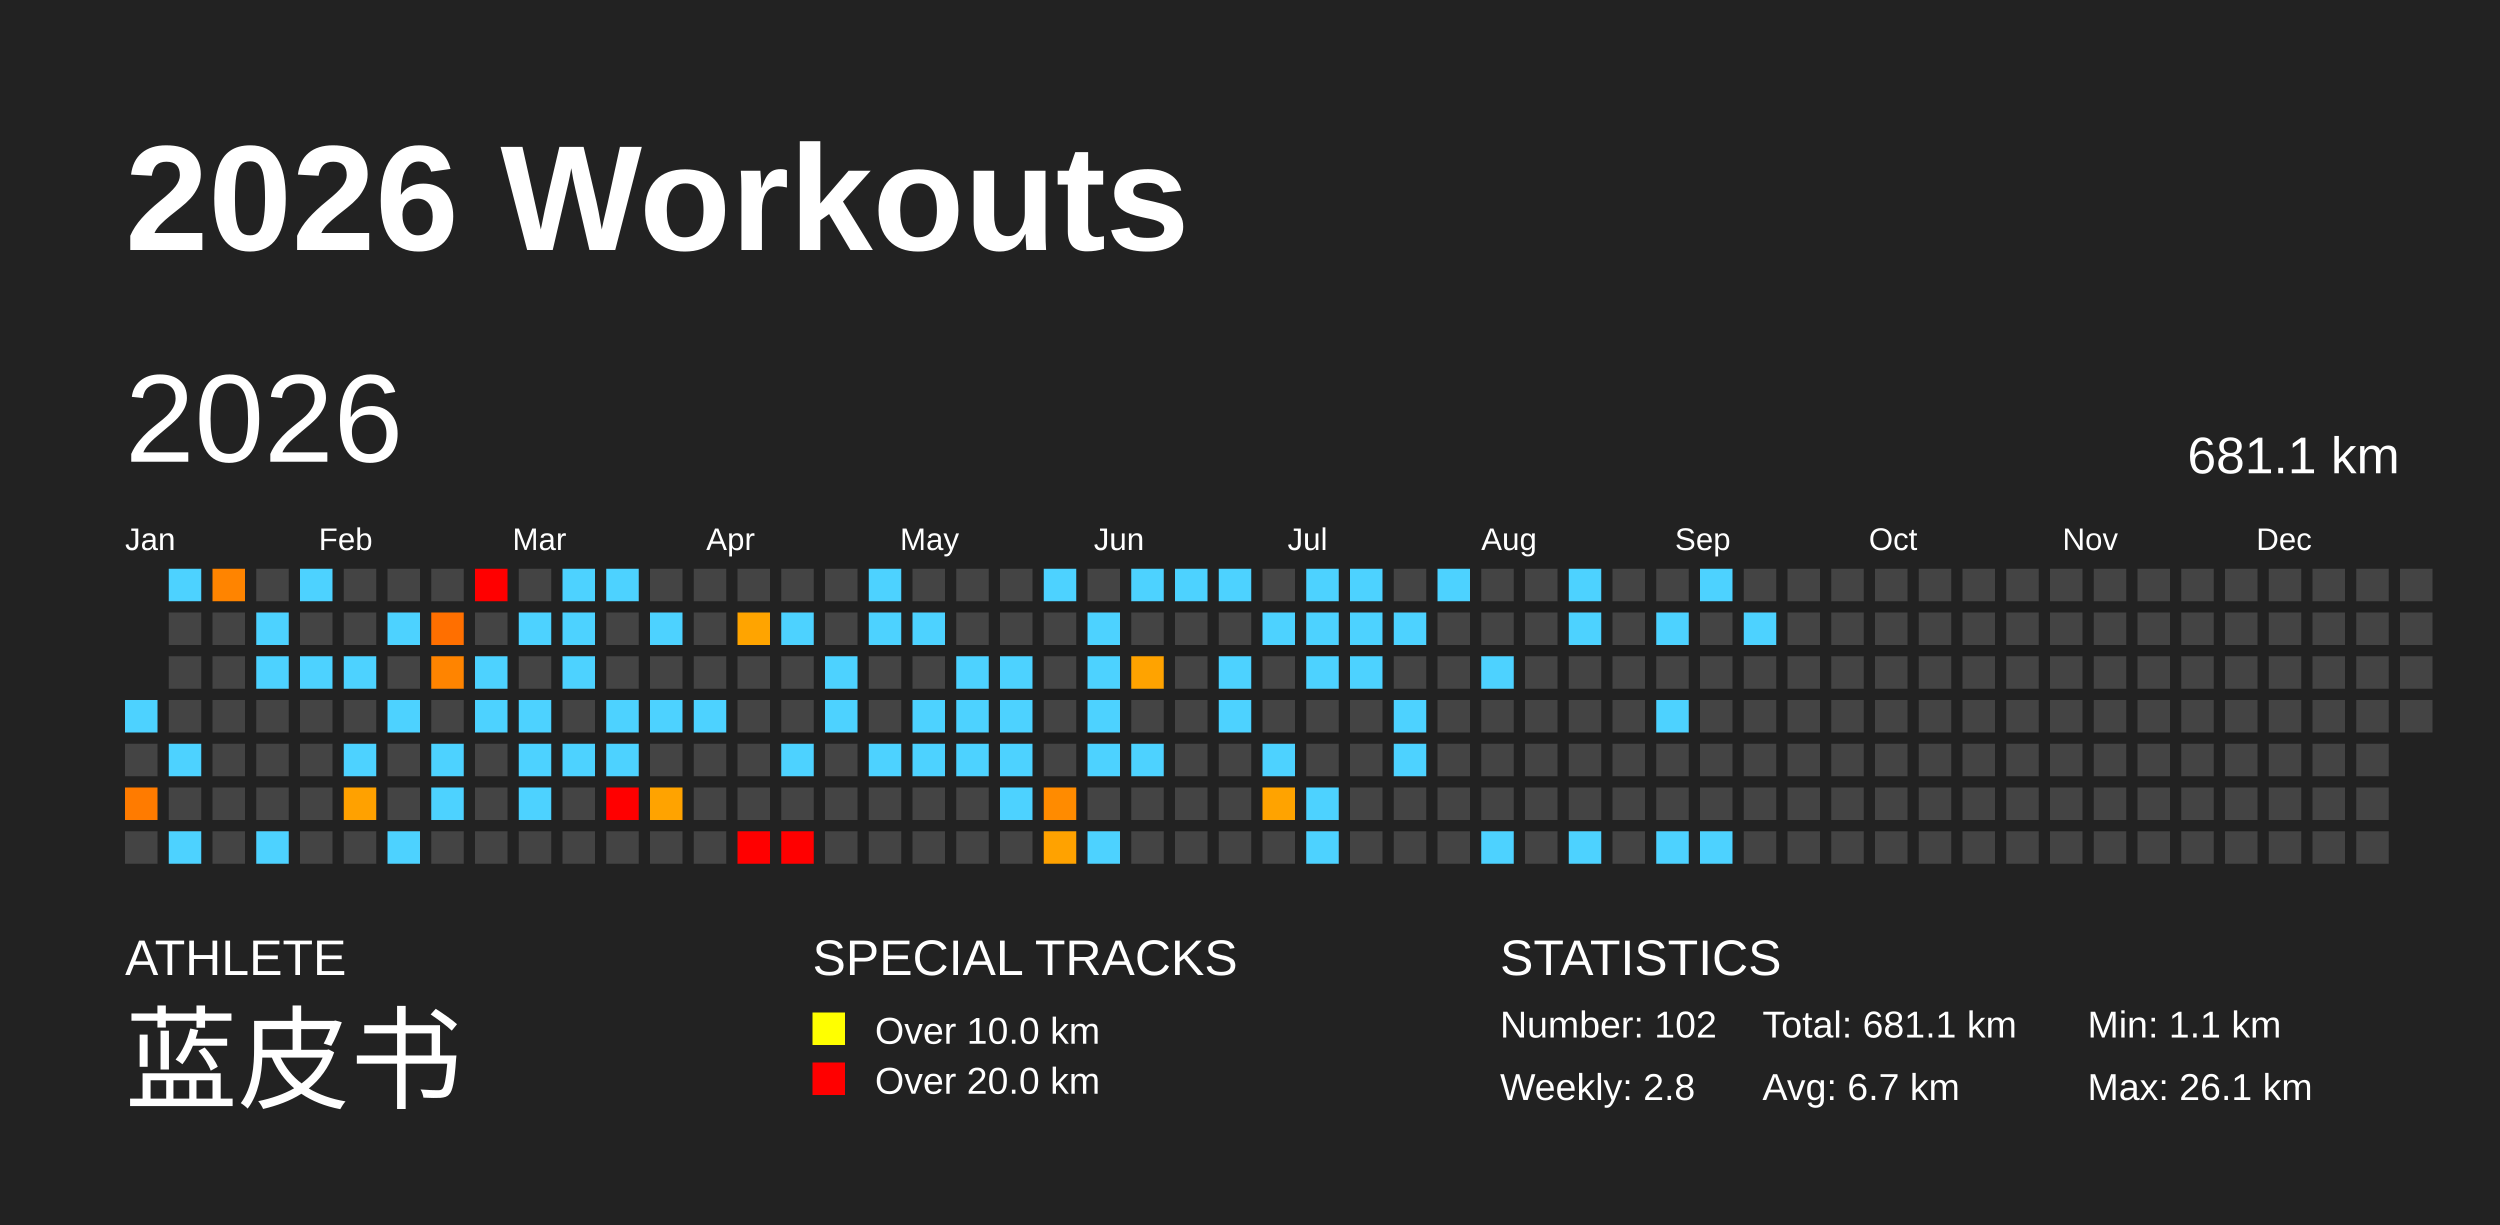
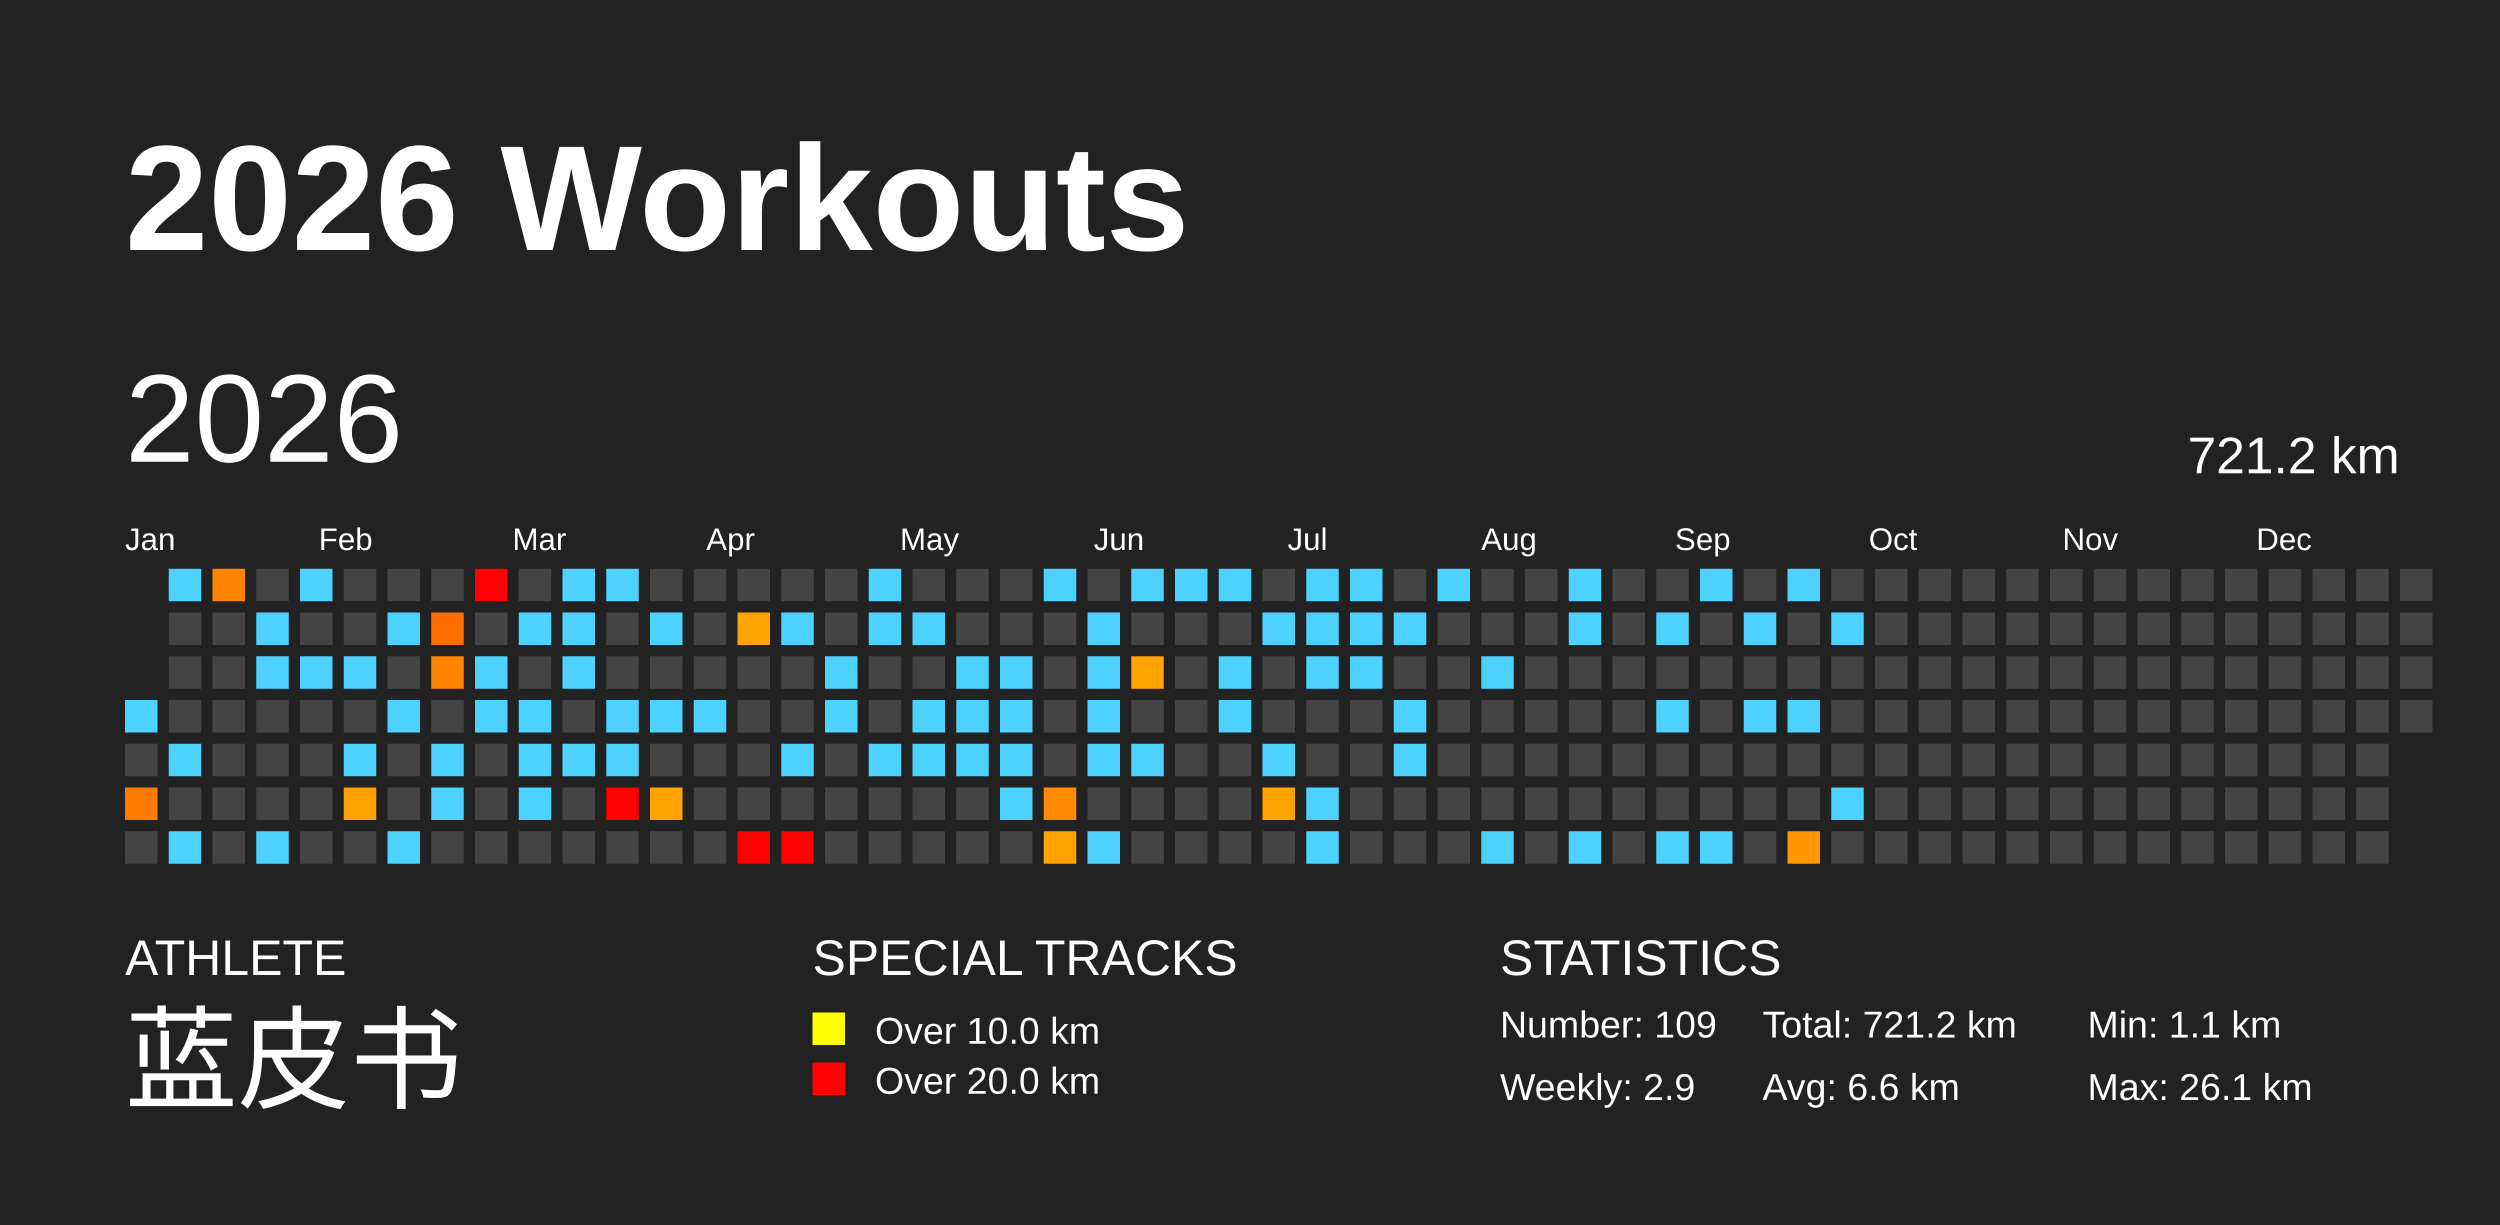
<svg xmlns="http://www.w3.org/2000/svg" baseProfile="full" height="98mm" version="1.1" viewBox="0,0,200,98" width="200mm">
  <defs />
  <rect fill="#222222" height="98" width="200" x="0" y="0" />
  <text fill="#FFFFFF" style="font-size:12px; font-family:Arial; font-weight:bold;" x="10" y="20">2026 Workouts</text>
  <text fill="#FFFFFF" style="font-size:4px; font-family:Arial" x="10" y="78">ATHLETE</text>
  <text fill="#FFFFFF" style="font-size:9px; font-family:Arial" x="10" y="88">蓝皮书</text>
  <text fill="#FFFFFF" style="font-size:4px; font-family:Arial" x="65" y="78">SPECIAL TRACKS</text>
  <rect fill="yellow" height="2.6" width="2.6" x="65" y="81" />
  <text fill="#FFFFFF" style="font-size:3px; font-family:Arial" x="70" y="83.5">Over 10.0 km</text>
  <rect fill="red" height="2.6" width="2.6" x="65" y="85" />
  <text fill="#FFFFFF" style="font-size:3px; font-family:Arial" x="70" y="87.5">Over 20.0 km</text>
  <text fill="#FFFFFF" style="font-size:4px; font-family:Arial" x="120" y="78">STATISTICS</text>
-   <text fill="#FFFFFF" style="font-size:3px; font-family:Arial" x="120" y="83">Number: 102</text>
-   <text fill="#FFFFFF" style="font-size:3px; font-family:Arial" x="120" y="88">Weekly: 2.8</text>
-   <text fill="#FFFFFF" style="font-size:3px; font-family:Arial" x="141" y="83">Total: 681.1 km</text>
-   <text fill="#FFFFFF" style="font-size:3px; font-family:Arial" x="141" y="88">Avg: 6.7 km</text>
+   <text fill="#FFFFFF" style="font-size:3px; font-family:Arial" x="120" y="83">Number: 109</text>
+   <text fill="#FFFFFF" style="font-size:3px; font-family:Arial" x="120" y="88">Weekly: 2.9</text>
+   <text fill="#FFFFFF" style="font-size:3px; font-family:Arial" x="141" y="83">Total: 721.2 km</text>
+   <text fill="#FFFFFF" style="font-size:3px; font-family:Arial" x="141" y="88">Avg: 6.6 km</text>
  <text fill="#FFFFFF" style="font-size:3px; font-family:Arial" x="167" y="83">Min: 1.1 km</text>
  <text fill="#FFFFFF" style="font-size:3px; font-family:Arial" x="167" y="88">Max: 26.1 km</text>
  <text dominant-baseline="hanging" fill="#FFFFFF" style="font-size:10.0px; font-family:Arial;" x="10" y="30">2026</text>
-   <text dominant-baseline="hanging" fill="#FFFFFF" style="font-size:4.125px; font-family:Arial;" x="175" y="35">681.1 km</text>
+   <text dominant-baseline="hanging" fill="#FFFFFF" style="font-size:4.125px; font-family:Arial;" x="175" y="35">721.2 km</text>
  <text fill="#FFFFFF" style="font-size:2.5px; font-family:Arial" x="10.0" y="44">Jan</text>
  <text fill="#FFFFFF" style="font-size:2.5px; font-family:Arial" x="25.5" y="44">Feb</text>
  <text fill="#FFFFFF" style="font-size:2.5px; font-family:Arial" x="41.0" y="44">Mar</text>
  <text fill="#FFFFFF" style="font-size:2.5px; font-family:Arial" x="56.5" y="44">Apr</text>
  <text fill="#FFFFFF" style="font-size:2.5px; font-family:Arial" x="72.0" y="44">May</text>
  <text fill="#FFFFFF" style="font-size:2.5px; font-family:Arial" x="87.5" y="44">Jun</text>
  <text fill="#FFFFFF" style="font-size:2.5px; font-family:Arial" x="103.0" y="44">Jul</text>
  <text fill="#FFFFFF" style="font-size:2.5px; font-family:Arial" x="118.5" y="44">Aug</text>
  <text fill="#FFFFFF" style="font-size:2.5px; font-family:Arial" x="134.0" y="44">Sep</text>
  <text fill="#FFFFFF" style="font-size:2.5px; font-family:Arial" x="149.5" y="44">Oct</text>
  <text fill="#FFFFFF" style="font-size:2.5px; font-family:Arial" x="165.0" y="44">Nov</text>
  <text fill="#FFFFFF" style="font-size:2.5px; font-family:Arial" x="180.5" y="44">Dec</text>
  <rect fill="#4dd2ff" height="2.6" width="2.6" x="10.0" y="56.0" />
  <rect fill="#444444" height="2.6" width="2.6" x="10.0" y="59.5" />
  <rect fill="#ff7b00" height="2.6" width="2.6" x="10.0" y="63.0" />
  <rect fill="#444444" height="2.6" width="2.6" x="10.0" y="66.5" />
  <rect fill="#4dd2ff" height="2.6" width="2.6" x="13.5" y="45.5" />
  <rect fill="#444444" height="2.6" width="2.6" x="13.5" y="49.0" />
  <rect fill="#444444" height="2.6" width="2.6" x="13.5" y="52.5" />
  <rect fill="#444444" height="2.6" width="2.6" x="13.5" y="56.0" />
  <rect fill="#4dd2ff" height="2.6" width="2.6" x="13.5" y="59.5" />
  <rect fill="#444444" height="2.6" width="2.6" x="13.5" y="63.0" />
  <rect fill="#4dd2ff" height="2.6" width="2.6" x="13.5" y="66.5" />
  <rect fill="#ff8400" height="2.6" width="2.6" x="17.0" y="45.5" />
  <rect fill="#444444" height="2.6" width="2.6" x="17.0" y="49.0" />
  <rect fill="#444444" height="2.6" width="2.6" x="17.0" y="52.5" />
  <rect fill="#444444" height="2.6" width="2.6" x="17.0" y="56.0" />
  <rect fill="#444444" height="2.6" width="2.6" x="17.0" y="59.5" />
  <rect fill="#444444" height="2.6" width="2.6" x="17.0" y="63.0" />
  <rect fill="#444444" height="2.6" width="2.6" x="17.0" y="66.5" />
  <rect fill="#444444" height="2.6" width="2.6" x="20.5" y="45.5" />
  <rect fill="#4dd2ff" height="2.6" width="2.6" x="20.5" y="49.0" />
  <rect fill="#4dd2ff" height="2.6" width="2.6" x="20.5" y="52.5" />
  <rect fill="#444444" height="2.6" width="2.6" x="20.5" y="56.0" />
  <rect fill="#444444" height="2.6" width="2.6" x="20.5" y="59.5" />
  <rect fill="#444444" height="2.6" width="2.6" x="20.5" y="63.0" />
  <rect fill="#4dd2ff" height="2.6" width="2.6" x="20.5" y="66.5" />
  <rect fill="#4dd2ff" height="2.6" width="2.6" x="24.0" y="45.5" />
  <rect fill="#444444" height="2.6" width="2.6" x="24.0" y="49.0" />
  <rect fill="#4dd2ff" height="2.6" width="2.6" x="24.0" y="52.5" />
  <rect fill="#444444" height="2.6" width="2.6" x="24.0" y="56.0" />
  <rect fill="#444444" height="2.6" width="2.6" x="24.0" y="59.5" />
  <rect fill="#444444" height="2.6" width="2.6" x="24.0" y="63.0" />
  <rect fill="#444444" height="2.6" width="2.6" x="24.0" y="66.5" />
  <rect fill="#444444" height="2.6" width="2.6" x="27.5" y="45.5" />
  <rect fill="#444444" height="2.6" width="2.6" x="27.5" y="49.0" />
  <rect fill="#4dd2ff" height="2.6" width="2.6" x="27.5" y="52.5" />
  <rect fill="#444444" height="2.6" width="2.6" x="27.5" y="56.0" />
  <rect fill="#4dd2ff" height="2.6" width="2.6" x="27.5" y="59.5" />
  <rect fill="#ffa100" height="2.6" width="2.6" x="27.5" y="63.0" />
  <rect fill="#444444" height="2.6" width="2.6" x="27.5" y="66.5" />
  <rect fill="#444444" height="2.6" width="2.6" x="31.0" y="45.5" />
  <rect fill="#4dd2ff" height="2.6" width="2.6" x="31.0" y="49.0" />
  <rect fill="#444444" height="2.6" width="2.6" x="31.0" y="52.5" />
  <rect fill="#4dd2ff" height="2.6" width="2.6" x="31.0" y="56.0" />
  <rect fill="#444444" height="2.6" width="2.6" x="31.0" y="59.5" />
  <rect fill="#444444" height="2.6" width="2.6" x="31.0" y="63.0" />
  <rect fill="#4dd2ff" height="2.6" width="2.6" x="31.0" y="66.5" />
  <rect fill="#444444" height="2.6" width="2.6" x="34.5" y="45.5" />
  <rect fill="#ff6f00" height="2.6" width="2.6" x="34.5" y="49.0" />
  <rect fill="#ff8400" height="2.6" width="2.6" x="34.5" y="52.5" />
  <rect fill="#444444" height="2.6" width="2.6" x="34.5" y="56.0" />
  <rect fill="#4dd2ff" height="2.6" width="2.6" x="34.5" y="59.5" />
  <rect fill="#4dd2ff" height="2.6" width="2.6" x="34.5" y="63.0" />
  <rect fill="#444444" height="2.6" width="2.6" x="34.5" y="66.5" />
  <rect fill="red" height="2.6" width="2.6" x="38.0" y="45.5" />
  <rect fill="#444444" height="2.6" width="2.6" x="38.0" y="49.0" />
  <rect fill="#4dd2ff" height="2.6" width="2.6" x="38.0" y="52.5" />
  <rect fill="#4dd2ff" height="2.6" width="2.6" x="38.0" y="56.0" />
  <rect fill="#444444" height="2.6" width="2.6" x="38.0" y="59.5" />
  <rect fill="#444444" height="2.6" width="2.6" x="38.0" y="63.0" />
  <rect fill="#444444" height="2.6" width="2.6" x="38.0" y="66.5" />
  <rect fill="#444444" height="2.6" width="2.6" x="41.5" y="45.5" />
  <rect fill="#4dd2ff" height="2.6" width="2.6" x="41.5" y="49.0" />
  <rect fill="#444444" height="2.6" width="2.6" x="41.5" y="52.5" />
  <rect fill="#4dd2ff" height="2.6" width="2.6" x="41.5" y="56.0" />
  <rect fill="#4dd2ff" height="2.6" width="2.6" x="41.5" y="59.5" />
  <rect fill="#4dd2ff" height="2.6" width="2.6" x="41.5" y="63.0" />
  <rect fill="#444444" height="2.6" width="2.6" x="41.5" y="66.5" />
  <rect fill="#4dd2ff" height="2.6" width="2.6" x="45.0" y="45.5" />
  <rect fill="#4dd2ff" height="2.6" width="2.6" x="45.0" y="49.0" />
  <rect fill="#4dd2ff" height="2.6" width="2.6" x="45.0" y="52.5" />
  <rect fill="#444444" height="2.6" width="2.6" x="45.0" y="56.0" />
  <rect fill="#4dd2ff" height="2.6" width="2.6" x="45.0" y="59.5" />
  <rect fill="#444444" height="2.6" width="2.6" x="45.0" y="63.0" />
  <rect fill="#444444" height="2.6" width="2.6" x="45.0" y="66.5" />
  <rect fill="#4dd2ff" height="2.6" width="2.6" x="48.5" y="45.5" />
  <rect fill="#444444" height="2.6" width="2.6" x="48.5" y="49.0" />
  <rect fill="#444444" height="2.6" width="2.6" x="48.5" y="52.5" />
  <rect fill="#4dd2ff" height="2.6" width="2.6" x="48.5" y="56.0" />
  <rect fill="#4dd2ff" height="2.6" width="2.6" x="48.5" y="59.5" />
  <rect fill="red" height="2.6" width="2.6" x="48.5" y="63.0" />
  <rect fill="#444444" height="2.6" width="2.6" x="48.5" y="66.5" />
  <rect fill="#444444" height="2.6" width="2.6" x="52.0" y="45.5" />
  <rect fill="#4dd2ff" height="2.6" width="2.6" x="52.0" y="49.0" />
  <rect fill="#444444" height="2.6" width="2.6" x="52.0" y="52.5" />
  <rect fill="#4dd2ff" height="2.6" width="2.6" x="52.0" y="56.0" />
  <rect fill="#444444" height="2.6" width="2.6" x="52.0" y="59.5" />
  <rect fill="#ffa300" height="2.6" width="2.6" x="52.0" y="63.0" />
  <rect fill="#444444" height="2.6" width="2.6" x="52.0" y="66.5" />
  <rect fill="#444444" height="2.6" width="2.6" x="55.5" y="45.5" />
  <rect fill="#444444" height="2.6" width="2.6" x="55.5" y="49.0" />
  <rect fill="#444444" height="2.6" width="2.6" x="55.5" y="52.5" />
  <rect fill="#4dd2ff" height="2.6" width="2.6" x="55.5" y="56.0" />
  <rect fill="#444444" height="2.6" width="2.6" x="55.5" y="59.5" />
  <rect fill="#444444" height="2.6" width="2.6" x="55.5" y="63.0" />
  <rect fill="#444444" height="2.6" width="2.6" x="55.5" y="66.5" />
  <rect fill="#444444" height="2.6" width="2.6" x="59.0" y="45.5" />
  <rect fill="#ffa400" height="2.6" width="2.6" x="59.0" y="49.0" />
  <rect fill="#444444" height="2.6" width="2.6" x="59.0" y="52.5" />
  <rect fill="#444444" height="2.6" width="2.6" x="59.0" y="56.0" />
  <rect fill="#444444" height="2.6" width="2.6" x="59.0" y="59.5" />
  <rect fill="#444444" height="2.6" width="2.6" x="59.0" y="63.0" />
  <rect fill="red" height="2.6" width="2.6" x="59.0" y="66.5" />
  <rect fill="#444444" height="2.6" width="2.6" x="62.5" y="45.5" />
  <rect fill="#4dd2ff" height="2.6" width="2.6" x="62.5" y="49.0" />
  <rect fill="#444444" height="2.6" width="2.6" x="62.5" y="52.5" />
  <rect fill="#444444" height="2.6" width="2.6" x="62.5" y="56.0" />
  <rect fill="#4dd2ff" height="2.6" width="2.6" x="62.5" y="59.5" />
  <rect fill="#444444" height="2.6" width="2.6" x="62.5" y="63.0" />
  <rect fill="red" height="2.6" width="2.6" x="62.5" y="66.5" />
  <rect fill="#444444" height="2.6" width="2.6" x="66.0" y="45.5" />
  <rect fill="#444444" height="2.6" width="2.6" x="66.0" y="49.0" />
  <rect fill="#4dd2ff" height="2.6" width="2.6" x="66.0" y="52.5" />
  <rect fill="#4dd2ff" height="2.6" width="2.6" x="66.0" y="56.0" />
  <rect fill="#444444" height="2.6" width="2.6" x="66.0" y="59.5" />
  <rect fill="#444444" height="2.6" width="2.6" x="66.0" y="63.0" />
  <rect fill="#444444" height="2.6" width="2.6" x="66.0" y="66.5" />
  <rect fill="#4dd2ff" height="2.6" width="2.6" x="69.5" y="45.5" />
  <rect fill="#4dd2ff" height="2.6" width="2.6" x="69.5" y="49.0" />
  <rect fill="#444444" height="2.6" width="2.6" x="69.5" y="52.5" />
  <rect fill="#444444" height="2.6" width="2.6" x="69.5" y="56.0" />
  <rect fill="#4dd2ff" height="2.6" width="2.6" x="69.5" y="59.5" />
  <rect fill="#444444" height="2.6" width="2.6" x="69.5" y="63.0" />
  <rect fill="#444444" height="2.6" width="2.6" x="69.5" y="66.5" />
  <rect fill="#444444" height="2.6" width="2.6" x="73.0" y="45.5" />
  <rect fill="#4dd2ff" height="2.6" width="2.6" x="73.0" y="49.0" />
  <rect fill="#444444" height="2.6" width="2.6" x="73.0" y="52.5" />
  <rect fill="#4dd2ff" height="2.6" width="2.6" x="73.0" y="56.0" />
  <rect fill="#4dd2ff" height="2.6" width="2.6" x="73.0" y="59.5" />
  <rect fill="#444444" height="2.6" width="2.6" x="73.0" y="63.0" />
  <rect fill="#444444" height="2.6" width="2.6" x="73.0" y="66.5" />
  <rect fill="#444444" height="2.6" width="2.6" x="76.5" y="45.5" />
  <rect fill="#444444" height="2.6" width="2.6" x="76.5" y="49.0" />
  <rect fill="#4dd2ff" height="2.6" width="2.6" x="76.5" y="52.5" />
  <rect fill="#4dd2ff" height="2.6" width="2.6" x="76.5" y="56.0" />
  <rect fill="#4dd2ff" height="2.6" width="2.6" x="76.5" y="59.5" />
  <rect fill="#444444" height="2.6" width="2.6" x="76.5" y="63.0" />
  <rect fill="#444444" height="2.6" width="2.6" x="76.5" y="66.5" />
  <rect fill="#444444" height="2.6" width="2.6" x="80.0" y="45.5" />
  <rect fill="#444444" height="2.6" width="2.6" x="80.0" y="49.0" />
  <rect fill="#4dd2ff" height="2.6" width="2.6" x="80.0" y="52.5" />
  <rect fill="#4dd2ff" height="2.6" width="2.6" x="80.0" y="56.0" />
  <rect fill="#4dd2ff" height="2.6" width="2.6" x="80.0" y="59.5" />
  <rect fill="#4dd2ff" height="2.6" width="2.6" x="80.0" y="63.0" />
  <rect fill="#444444" height="2.6" width="2.6" x="80.0" y="66.5" />
  <rect fill="#4dd2ff" height="2.6" width="2.6" x="83.5" y="45.5" />
  <rect fill="#444444" height="2.6" width="2.6" x="83.5" y="49.0" />
  <rect fill="#444444" height="2.6" width="2.6" x="83.5" y="52.5" />
  <rect fill="#444444" height="2.6" width="2.6" x="83.5" y="56.0" />
  <rect fill="#444444" height="2.6" width="2.6" x="83.5" y="59.5" />
  <rect fill="#ff8b00" height="2.6" width="2.6" x="83.5" y="63.0" />
  <rect fill="#ffa200" height="2.6" width="2.6" x="83.5" y="66.5" />
  <rect fill="#444444" height="2.6" width="2.6" x="87.0" y="45.5" />
  <rect fill="#4dd2ff" height="2.6" width="2.6" x="87.0" y="49.0" />
  <rect fill="#4dd2ff" height="2.6" width="2.6" x="87.0" y="52.5" />
  <rect fill="#4dd2ff" height="2.6" width="2.6" x="87.0" y="56.0" />
  <rect fill="#4dd2ff" height="2.6" width="2.6" x="87.0" y="59.5" />
  <rect fill="#444444" height="2.6" width="2.6" x="87.0" y="63.0" />
  <rect fill="#4dd2ff" height="2.6" width="2.6" x="87.0" y="66.5" />
  <rect fill="#4dd2ff" height="2.6" width="2.6" x="90.5" y="45.5" />
  <rect fill="#444444" height="2.6" width="2.6" x="90.5" y="49.0" />
  <rect fill="#ffa300" height="2.6" width="2.6" x="90.5" y="52.5" />
  <rect fill="#444444" height="2.6" width="2.6" x="90.5" y="56.0" />
  <rect fill="#4dd2ff" height="2.6" width="2.6" x="90.5" y="59.5" />
  <rect fill="#444444" height="2.6" width="2.6" x="90.5" y="63.0" />
  <rect fill="#444444" height="2.6" width="2.6" x="90.5" y="66.5" />
  <rect fill="#4dd2ff" height="2.6" width="2.6" x="94.0" y="45.5" />
  <rect fill="#444444" height="2.6" width="2.6" x="94.0" y="49.0" />
  <rect fill="#444444" height="2.6" width="2.6" x="94.0" y="52.5" />
  <rect fill="#444444" height="2.6" width="2.6" x="94.0" y="56.0" />
  <rect fill="#444444" height="2.6" width="2.6" x="94.0" y="59.5" />
  <rect fill="#444444" height="2.6" width="2.6" x="94.0" y="63.0" />
  <rect fill="#444444" height="2.6" width="2.6" x="94.0" y="66.5" />
  <rect fill="#4dd2ff" height="2.6" width="2.6" x="97.5" y="45.5" />
  <rect fill="#444444" height="2.6" width="2.6" x="97.5" y="49.0" />
  <rect fill="#4dd2ff" height="2.6" width="2.6" x="97.5" y="52.5" />
  <rect fill="#4dd2ff" height="2.6" width="2.6" x="97.5" y="56.0" />
  <rect fill="#444444" height="2.6" width="2.6" x="97.5" y="59.5" />
  <rect fill="#444444" height="2.6" width="2.6" x="97.5" y="63.0" />
  <rect fill="#444444" height="2.6" width="2.6" x="97.5" y="66.5" />
  <rect fill="#444444" height="2.6" width="2.6" x="101.0" y="45.5" />
  <rect fill="#4dd2ff" height="2.6" width="2.6" x="101.0" y="49.0" />
  <rect fill="#444444" height="2.6" width="2.6" x="101.0" y="52.5" />
  <rect fill="#444444" height="2.6" width="2.6" x="101.0" y="56.0" />
  <rect fill="#4dd2ff" height="2.6" width="2.6" x="101.0" y="59.5" />
  <rect fill="#ffa300" height="2.6" width="2.6" x="101.0" y="63.0" />
  <rect fill="#444444" height="2.6" width="2.6" x="101.0" y="66.5" />
  <rect fill="#4dd2ff" height="2.6" width="2.6" x="104.5" y="45.5" />
  <rect fill="#4dd2ff" height="2.6" width="2.6" x="104.5" y="49.0" />
  <rect fill="#4dd2ff" height="2.6" width="2.6" x="104.5" y="52.5" />
  <rect fill="#444444" height="2.6" width="2.6" x="104.5" y="56.0" />
  <rect fill="#444444" height="2.6" width="2.6" x="104.5" y="59.5" />
  <rect fill="#4dd2ff" height="2.6" width="2.6" x="104.5" y="63.0" />
  <rect fill="#4dd2ff" height="2.6" width="2.6" x="104.5" y="66.5" />
  <rect fill="#4dd2ff" height="2.6" width="2.6" x="108.0" y="45.5" />
  <rect fill="#4dd2ff" height="2.6" width="2.6" x="108.0" y="49.0" />
  <rect fill="#4dd2ff" height="2.6" width="2.6" x="108.0" y="52.5" />
  <rect fill="#444444" height="2.6" width="2.6" x="108.0" y="56.0" />
  <rect fill="#444444" height="2.6" width="2.6" x="108.0" y="59.5" />
  <rect fill="#444444" height="2.6" width="2.6" x="108.0" y="63.0" />
  <rect fill="#444444" height="2.6" width="2.6" x="108.0" y="66.5" />
  <rect fill="#444444" height="2.6" width="2.6" x="111.5" y="45.5" />
  <rect fill="#4dd2ff" height="2.6" width="2.6" x="111.5" y="49.0" />
  <rect fill="#444444" height="2.6" width="2.6" x="111.5" y="52.5" />
  <rect fill="#4dd2ff" height="2.6" width="2.6" x="111.5" y="56.0" />
  <rect fill="#4dd2ff" height="2.6" width="2.6" x="111.5" y="59.5" />
  <rect fill="#444444" height="2.6" width="2.6" x="111.5" y="63.0" />
  <rect fill="#444444" height="2.6" width="2.6" x="111.5" y="66.5" />
  <rect fill="#4dd2ff" height="2.6" width="2.6" x="115.0" y="45.5" />
  <rect fill="#444444" height="2.6" width="2.6" x="115.0" y="49.0" />
  <rect fill="#444444" height="2.6" width="2.6" x="115.0" y="52.5" />
  <rect fill="#444444" height="2.6" width="2.6" x="115.0" y="56.0" />
  <rect fill="#444444" height="2.6" width="2.6" x="115.0" y="59.5" />
  <rect fill="#444444" height="2.6" width="2.6" x="115.0" y="63.0" />
  <rect fill="#444444" height="2.6" width="2.6" x="115.0" y="66.5" />
  <rect fill="#444444" height="2.6" width="2.6" x="118.5" y="45.5" />
  <rect fill="#444444" height="2.6" width="2.6" x="118.5" y="49.0" />
  <rect fill="#4dd2ff" height="2.6" width="2.6" x="118.5" y="52.5" />
  <rect fill="#444444" height="2.6" width="2.6" x="118.5" y="56.0" />
  <rect fill="#444444" height="2.6" width="2.6" x="118.5" y="59.5" />
  <rect fill="#444444" height="2.6" width="2.6" x="118.5" y="63.0" />
  <rect fill="#4dd2ff" height="2.6" width="2.6" x="118.5" y="66.5" />
  <rect fill="#444444" height="2.6" width="2.6" x="122.0" y="45.5" />
  <rect fill="#444444" height="2.6" width="2.6" x="122.0" y="49.0" />
  <rect fill="#444444" height="2.6" width="2.6" x="122.0" y="52.5" />
  <rect fill="#444444" height="2.6" width="2.6" x="122.0" y="56.0" />
  <rect fill="#444444" height="2.6" width="2.6" x="122.0" y="59.5" />
  <rect fill="#444444" height="2.6" width="2.6" x="122.0" y="63.0" />
  <rect fill="#444444" height="2.6" width="2.6" x="122.0" y="66.5" />
  <rect fill="#4dd2ff" height="2.6" width="2.6" x="125.5" y="45.5" />
  <rect fill="#4dd2ff" height="2.6" width="2.6" x="125.5" y="49.0" />
  <rect fill="#444444" height="2.6" width="2.6" x="125.5" y="52.5" />
  <rect fill="#444444" height="2.6" width="2.6" x="125.5" y="56.0" />
  <rect fill="#444444" height="2.6" width="2.6" x="125.5" y="59.5" />
  <rect fill="#444444" height="2.6" width="2.6" x="125.5" y="63.0" />
  <rect fill="#4dd2ff" height="2.6" width="2.6" x="125.5" y="66.5" />
  <rect fill="#444444" height="2.6" width="2.6" x="129.0" y="45.5" />
  <rect fill="#444444" height="2.6" width="2.6" x="129.0" y="49.0" />
  <rect fill="#444444" height="2.6" width="2.6" x="129.0" y="52.5" />
  <rect fill="#444444" height="2.6" width="2.6" x="129.0" y="56.0" />
  <rect fill="#444444" height="2.6" width="2.6" x="129.0" y="59.5" />
  <rect fill="#444444" height="2.6" width="2.6" x="129.0" y="63.0" />
  <rect fill="#444444" height="2.6" width="2.6" x="129.0" y="66.5" />
  <rect fill="#444444" height="2.6" width="2.6" x="132.5" y="45.5" />
  <rect fill="#4dd2ff" height="2.6" width="2.6" x="132.5" y="49.0" />
  <rect fill="#444444" height="2.6" width="2.6" x="132.5" y="52.5" />
  <rect fill="#4dd2ff" height="2.6" width="2.6" x="132.5" y="56.0" />
  <rect fill="#444444" height="2.6" width="2.6" x="132.5" y="59.5" />
  <rect fill="#444444" height="2.6" width="2.6" x="132.5" y="63.0" />
  <rect fill="#4dd2ff" height="2.6" width="2.6" x="132.5" y="66.5" />
  <rect fill="#4dd2ff" height="2.6" width="2.6" x="136.0" y="45.5" />
  <rect fill="#444444" height="2.6" width="2.6" x="136.0" y="49.0" />
  <rect fill="#444444" height="2.6" width="2.6" x="136.0" y="52.5" />
  <rect fill="#444444" height="2.6" width="2.6" x="136.0" y="56.0" />
  <rect fill="#444444" height="2.6" width="2.6" x="136.0" y="59.5" />
  <rect fill="#444444" height="2.6" width="2.6" x="136.0" y="63.0" />
  <rect fill="#4dd2ff" height="2.6" width="2.6" x="136.0" y="66.5" />
  <rect fill="#444444" height="2.6" width="2.6" x="139.5" y="45.5" />
  <rect fill="#4dd2ff" height="2.6" width="2.6" x="139.5" y="49.0" />
  <rect fill="#444444" height="2.6" width="2.6" x="139.5" y="52.5" />
-   <rect fill="#444444" height="2.6" width="2.6" x="139.5" y="56.0" />
+   <rect fill="#4dd2ff" height="2.6" width="2.6" x="139.5" y="56.0" />
  <rect fill="#444444" height="2.6" width="2.6" x="139.5" y="59.5" />
  <rect fill="#444444" height="2.6" width="2.6" x="139.5" y="63.0" />
  <rect fill="#444444" height="2.6" width="2.6" x="139.5" y="66.5" />
-   <rect fill="#444444" height="2.6" width="2.6" x="143.0" y="45.5" />
+   <rect fill="#4dd2ff" height="2.6" width="2.6" x="143.0" y="45.5" />
  <rect fill="#444444" height="2.6" width="2.6" x="143.0" y="49.0" />
  <rect fill="#444444" height="2.6" width="2.6" x="143.0" y="52.5" />
-   <rect fill="#444444" height="2.6" width="2.6" x="143.0" y="56.0" />
+   <rect fill="#4dd2ff" height="2.6" width="2.6" x="143.0" y="56.0" />
  <rect fill="#444444" height="2.6" width="2.6" x="143.0" y="59.5" />
  <rect fill="#444444" height="2.6" width="2.6" x="143.0" y="63.0" />
-   <rect fill="#444444" height="2.6" width="2.6" x="143.0" y="66.5" />
+   <rect fill="#ff9800" height="2.6" width="2.6" x="143.0" y="66.5" />
  <rect fill="#444444" height="2.6" width="2.6" x="146.5" y="45.5" />
-   <rect fill="#444444" height="2.6" width="2.6" x="146.5" y="49.0" />
+   <rect fill="#4dd2ff" height="2.6" width="2.6" x="146.5" y="49.0" />
  <rect fill="#444444" height="2.6" width="2.6" x="146.5" y="52.5" />
  <rect fill="#444444" height="2.6" width="2.6" x="146.5" y="56.0" />
  <rect fill="#444444" height="2.6" width="2.6" x="146.5" y="59.5" />
-   <rect fill="#444444" height="2.6" width="2.6" x="146.5" y="63.0" />
+   <rect fill="#4dd2ff" height="2.6" width="2.6" x="146.5" y="63.0" />
  <rect fill="#444444" height="2.6" width="2.6" x="146.5" y="66.5" />
  <rect fill="#444444" height="2.6" width="2.6" x="150.0" y="45.5" />
  <rect fill="#444444" height="2.6" width="2.6" x="150.0" y="49.0" />
  <rect fill="#444444" height="2.6" width="2.6" x="150.0" y="52.5" />
  <rect fill="#444444" height="2.6" width="2.6" x="150.0" y="56.0" />
  <rect fill="#444444" height="2.6" width="2.6" x="150.0" y="59.5" />
  <rect fill="#444444" height="2.6" width="2.6" x="150.0" y="63.0" />
  <rect fill="#444444" height="2.6" width="2.6" x="150.0" y="66.5" />
  <rect fill="#444444" height="2.6" width="2.6" x="153.5" y="45.5" />
  <rect fill="#444444" height="2.6" width="2.6" x="153.5" y="49.0" />
  <rect fill="#444444" height="2.6" width="2.6" x="153.5" y="52.5" />
  <rect fill="#444444" height="2.6" width="2.6" x="153.5" y="56.0" />
  <rect fill="#444444" height="2.6" width="2.6" x="153.5" y="59.5" />
  <rect fill="#444444" height="2.6" width="2.6" x="153.5" y="63.0" />
  <rect fill="#444444" height="2.6" width="2.6" x="153.5" y="66.5" />
  <rect fill="#444444" height="2.6" width="2.6" x="157.0" y="45.5" />
  <rect fill="#444444" height="2.6" width="2.6" x="157.0" y="49.0" />
  <rect fill="#444444" height="2.6" width="2.6" x="157.0" y="52.5" />
  <rect fill="#444444" height="2.6" width="2.6" x="157.0" y="56.0" />
  <rect fill="#444444" height="2.6" width="2.6" x="157.0" y="59.5" />
  <rect fill="#444444" height="2.6" width="2.6" x="157.0" y="63.0" />
  <rect fill="#444444" height="2.6" width="2.6" x="157.0" y="66.5" />
  <rect fill="#444444" height="2.6" width="2.6" x="160.5" y="45.5" />
  <rect fill="#444444" height="2.6" width="2.6" x="160.5" y="49.0" />
  <rect fill="#444444" height="2.6" width="2.6" x="160.5" y="52.5" />
  <rect fill="#444444" height="2.6" width="2.6" x="160.5" y="56.0" />
  <rect fill="#444444" height="2.6" width="2.6" x="160.5" y="59.5" />
  <rect fill="#444444" height="2.6" width="2.6" x="160.5" y="63.0" />
  <rect fill="#444444" height="2.6" width="2.6" x="160.5" y="66.5" />
  <rect fill="#444444" height="2.6" width="2.6" x="164.0" y="45.5" />
  <rect fill="#444444" height="2.6" width="2.6" x="164.0" y="49.0" />
  <rect fill="#444444" height="2.6" width="2.6" x="164.0" y="52.5" />
  <rect fill="#444444" height="2.6" width="2.6" x="164.0" y="56.0" />
  <rect fill="#444444" height="2.6" width="2.6" x="164.0" y="59.5" />
  <rect fill="#444444" height="2.6" width="2.6" x="164.0" y="63.0" />
  <rect fill="#444444" height="2.6" width="2.6" x="164.0" y="66.5" />
  <rect fill="#444444" height="2.6" width="2.6" x="167.5" y="45.5" />
  <rect fill="#444444" height="2.6" width="2.6" x="167.5" y="49.0" />
  <rect fill="#444444" height="2.6" width="2.6" x="167.5" y="52.5" />
  <rect fill="#444444" height="2.6" width="2.6" x="167.5" y="56.0" />
  <rect fill="#444444" height="2.6" width="2.6" x="167.5" y="59.5" />
  <rect fill="#444444" height="2.6" width="2.6" x="167.5" y="63.0" />
  <rect fill="#444444" height="2.6" width="2.6" x="167.5" y="66.5" />
  <rect fill="#444444" height="2.6" width="2.6" x="171.0" y="45.5" />
  <rect fill="#444444" height="2.6" width="2.6" x="171.0" y="49.0" />
  <rect fill="#444444" height="2.6" width="2.6" x="171.0" y="52.5" />
  <rect fill="#444444" height="2.6" width="2.6" x="171.0" y="56.0" />
  <rect fill="#444444" height="2.6" width="2.6" x="171.0" y="59.5" />
  <rect fill="#444444" height="2.6" width="2.6" x="171.0" y="63.0" />
  <rect fill="#444444" height="2.6" width="2.6" x="171.0" y="66.5" />
  <rect fill="#444444" height="2.6" width="2.6" x="174.5" y="45.5" />
  <rect fill="#444444" height="2.6" width="2.6" x="174.5" y="49.0" />
  <rect fill="#444444" height="2.6" width="2.6" x="174.5" y="52.5" />
  <rect fill="#444444" height="2.6" width="2.6" x="174.5" y="56.0" />
  <rect fill="#444444" height="2.6" width="2.6" x="174.5" y="59.5" />
  <rect fill="#444444" height="2.6" width="2.6" x="174.5" y="63.0" />
  <rect fill="#444444" height="2.6" width="2.6" x="174.5" y="66.5" />
  <rect fill="#444444" height="2.6" width="2.6" x="178.0" y="45.5" />
  <rect fill="#444444" height="2.6" width="2.6" x="178.0" y="49.0" />
  <rect fill="#444444" height="2.6" width="2.6" x="178.0" y="52.5" />
  <rect fill="#444444" height="2.6" width="2.6" x="178.0" y="56.0" />
  <rect fill="#444444" height="2.6" width="2.6" x="178.0" y="59.5" />
  <rect fill="#444444" height="2.6" width="2.6" x="178.0" y="63.0" />
  <rect fill="#444444" height="2.6" width="2.6" x="178.0" y="66.5" />
  <rect fill="#444444" height="2.6" width="2.6" x="181.5" y="45.5" />
  <rect fill="#444444" height="2.6" width="2.6" x="181.5" y="49.0" />
  <rect fill="#444444" height="2.6" width="2.6" x="181.5" y="52.5" />
  <rect fill="#444444" height="2.6" width="2.6" x="181.5" y="56.0" />
  <rect fill="#444444" height="2.6" width="2.6" x="181.5" y="59.5" />
  <rect fill="#444444" height="2.6" width="2.6" x="181.5" y="63.0" />
  <rect fill="#444444" height="2.6" width="2.6" x="181.5" y="66.5" />
  <rect fill="#444444" height="2.6" width="2.6" x="185.0" y="45.5" />
  <rect fill="#444444" height="2.6" width="2.6" x="185.0" y="49.0" />
  <rect fill="#444444" height="2.6" width="2.6" x="185.0" y="52.5" />
  <rect fill="#444444" height="2.6" width="2.6" x="185.0" y="56.0" />
  <rect fill="#444444" height="2.6" width="2.6" x="185.0" y="59.5" />
  <rect fill="#444444" height="2.6" width="2.6" x="185.0" y="63.0" />
  <rect fill="#444444" height="2.6" width="2.6" x="185.0" y="66.5" />
  <rect fill="#444444" height="2.6" width="2.6" x="188.5" y="45.5" />
  <rect fill="#444444" height="2.6" width="2.6" x="188.5" y="49.0" />
  <rect fill="#444444" height="2.6" width="2.6" x="188.5" y="52.5" />
  <rect fill="#444444" height="2.6" width="2.6" x="188.5" y="56.0" />
  <rect fill="#444444" height="2.6" width="2.6" x="188.5" y="59.5" />
  <rect fill="#444444" height="2.6" width="2.6" x="188.5" y="63.0" />
  <rect fill="#444444" height="2.6" width="2.6" x="188.5" y="66.5" />
  <rect fill="#444444" height="2.6" width="2.6" x="192.0" y="45.5" />
  <rect fill="#444444" height="2.6" width="2.6" x="192.0" y="49.0" />
  <rect fill="#444444" height="2.6" width="2.6" x="192.0" y="52.5" />
  <rect fill="#444444" height="2.6" width="2.6" x="192.0" y="56.0" />
</svg>
